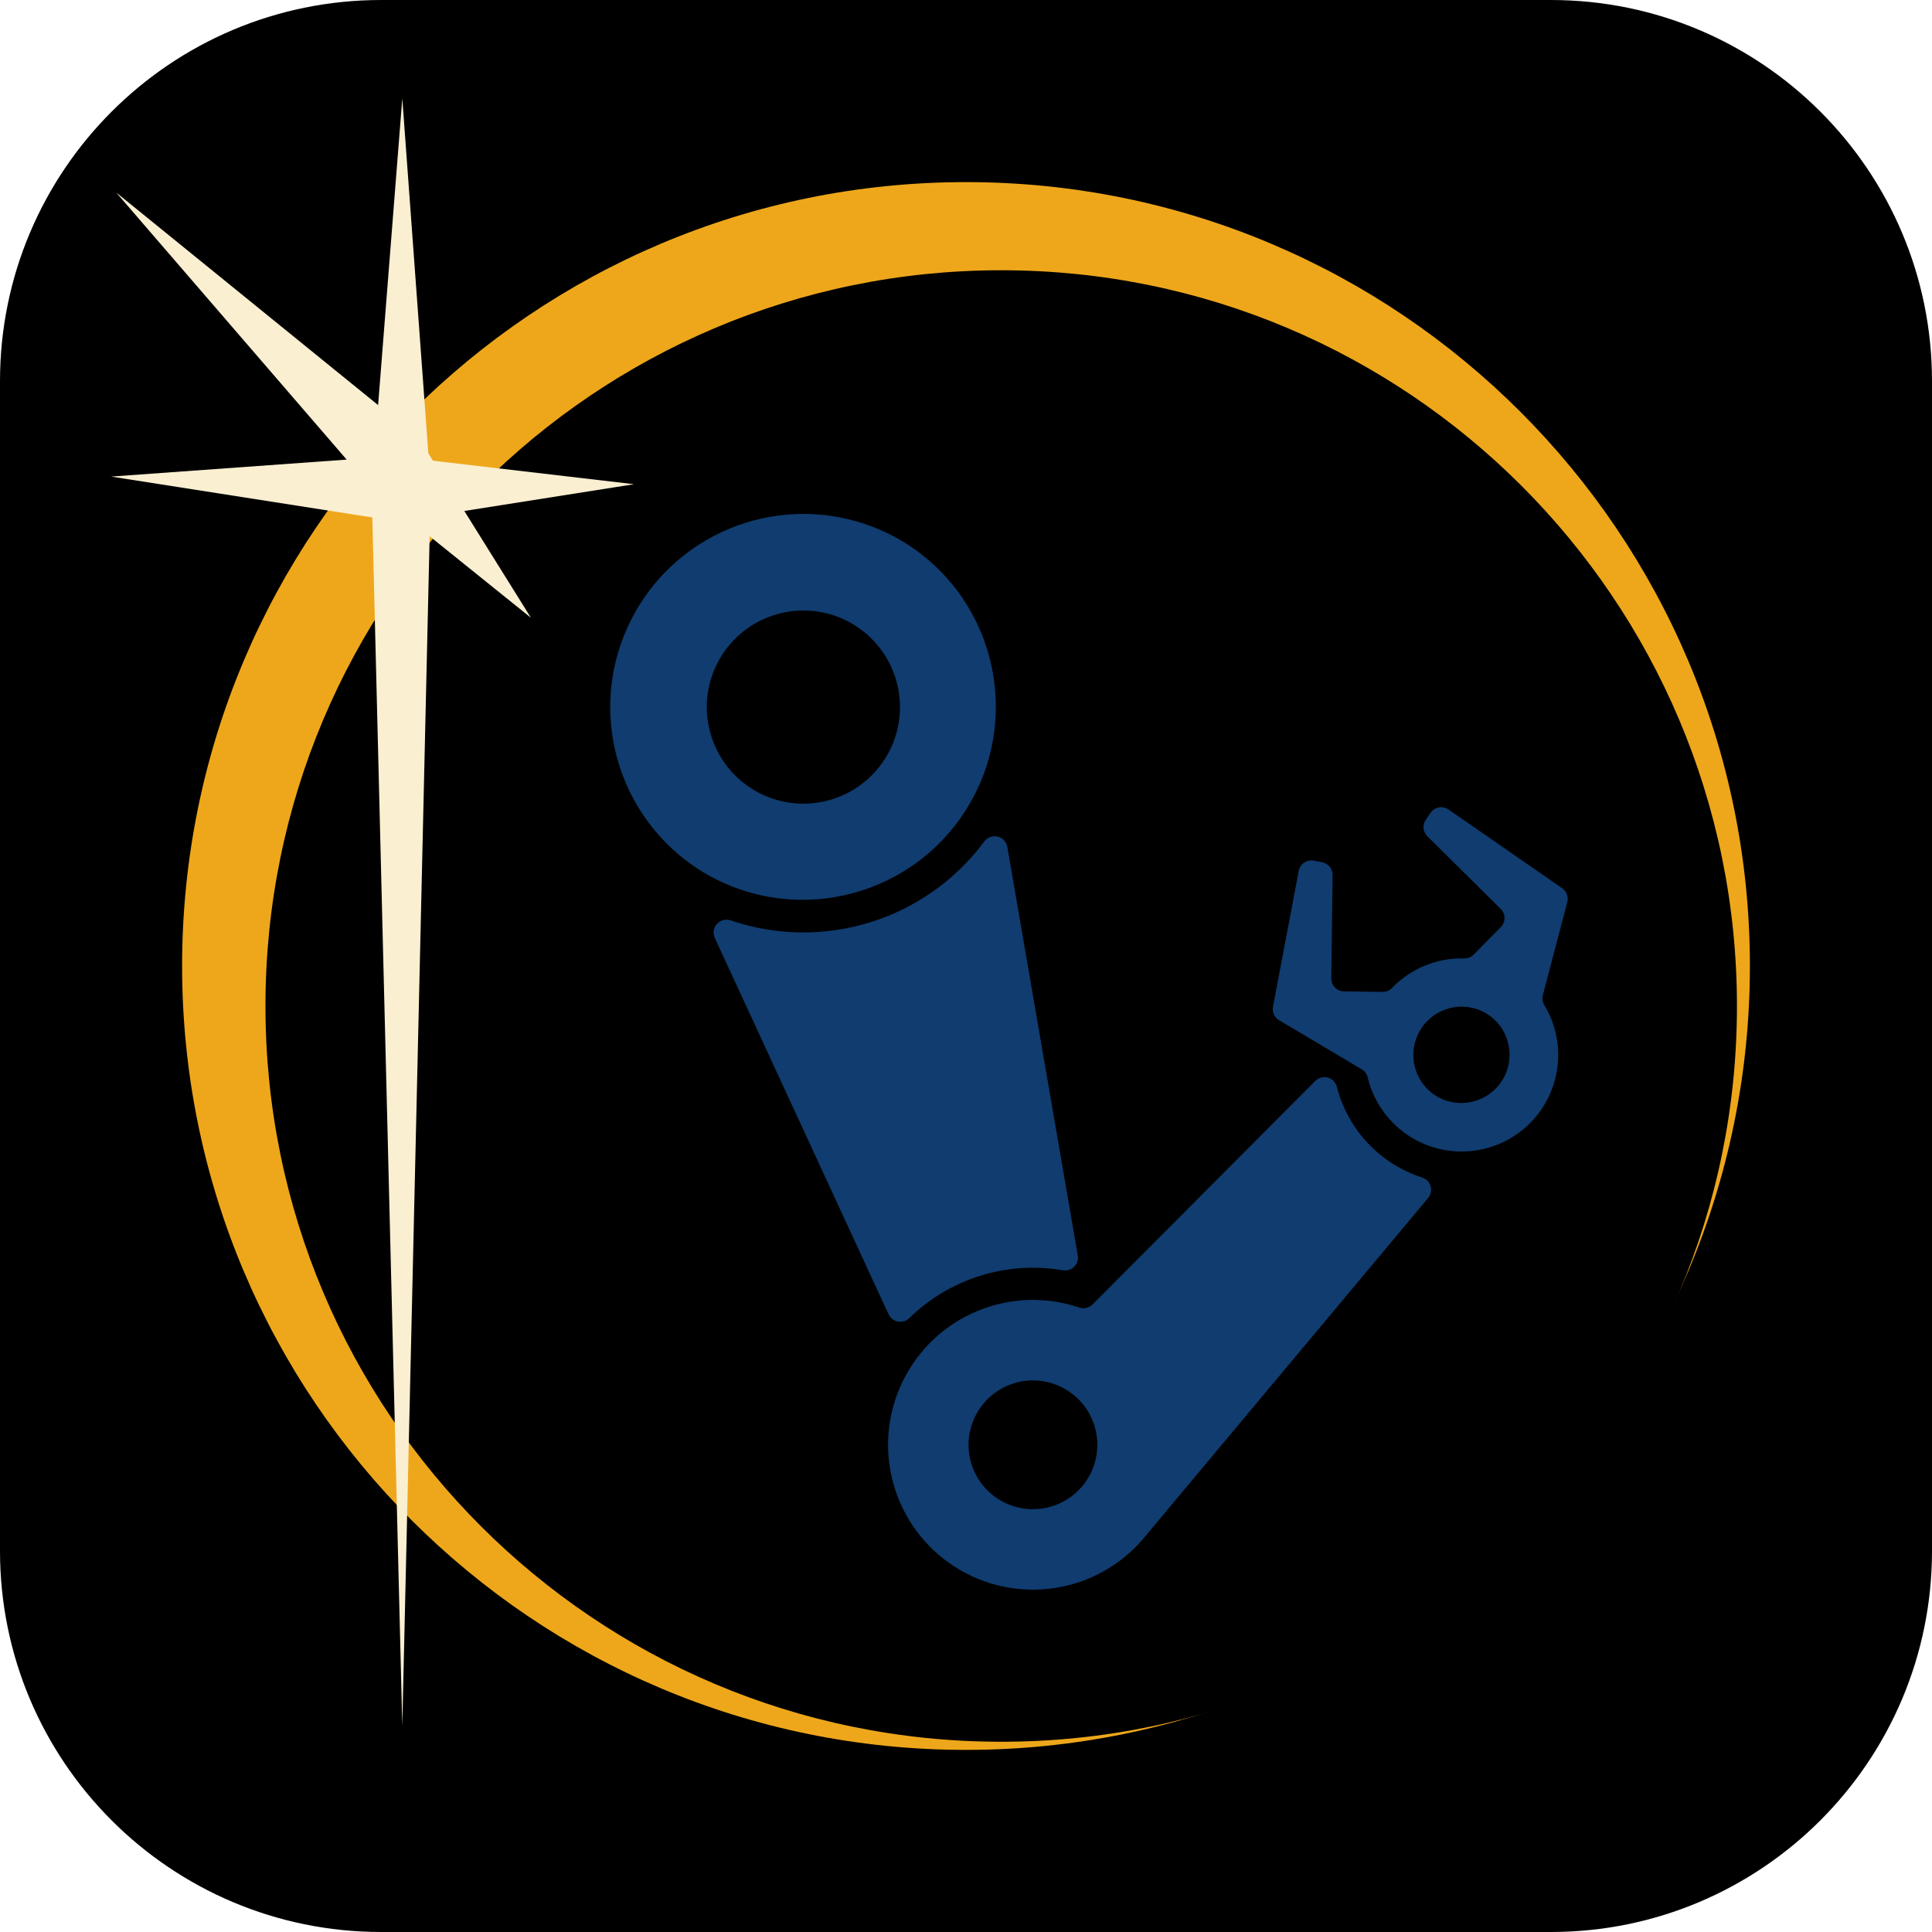
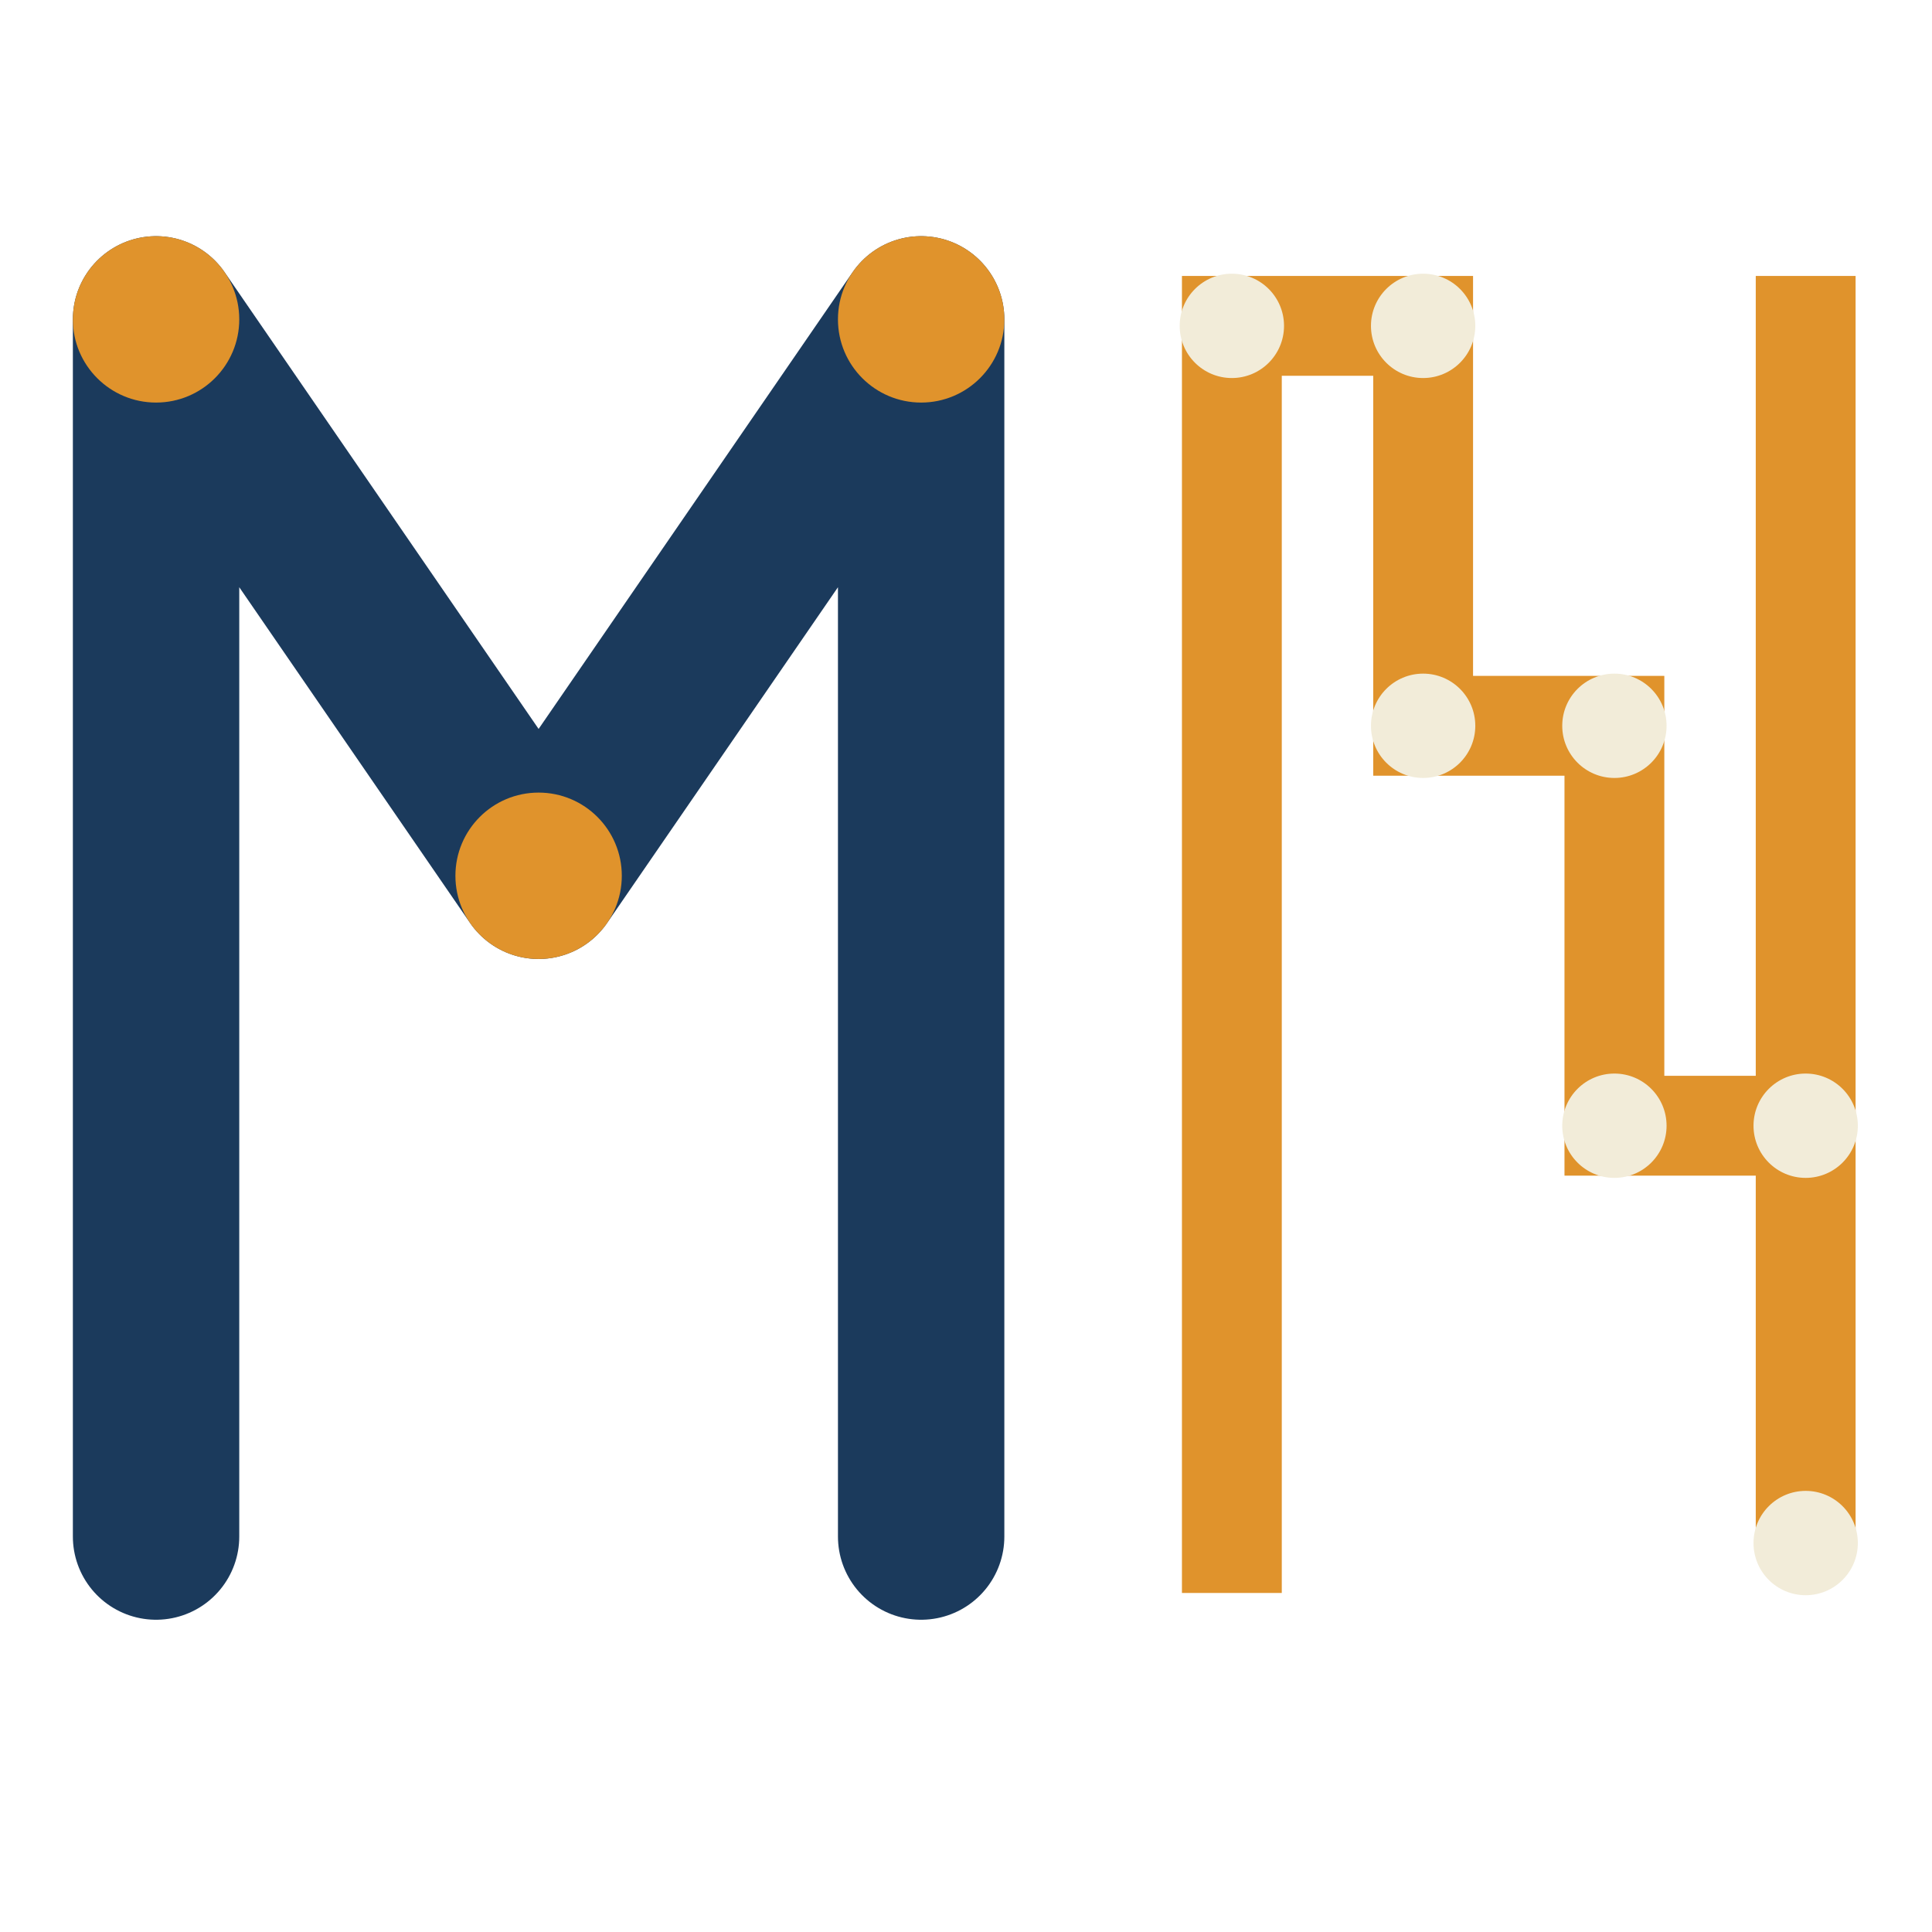
- <svg xmlns="http://www.w3.org/2000/svg" width="1000" height="1000" viewBox="0 0 264.583 264.583" version="1.1" id="svg1" xml:space="preserve">
+ <svg xmlns="http://www.w3.org/2000/svg" width="500mm" height="500mm" viewBox="0 0 500 500" version="1.1" id="svg1" xml:space="preserve">
  <defs id="defs1">
    <linearGradient id="linearGradient40">
      <stop style="stop-color:#ffd941;stop-opacity:1;" offset="0" id="stop42" />
      <stop style="stop-color:#ffd941;stop-opacity:0;" offset="1" id="stop43" />
    </linearGradient>
    <linearGradient id="swatch23">
      <stop style="stop-color:#ffd941;stop-opacity:1;" offset="0" id="stop23" />
    </linearGradient>
    <linearGradient id="swatch22">
      <stop style="stop-color:#ffd941;stop-opacity:1;" offset="0" id="stop22" />
    </linearGradient>
    <marker id="DistanceX" orient="auto" refX="0" refY="0" style="overflow:visible">
      <path d="M 3,-3 -3,3 M 0,-5 V 5" style="stroke:#000000;stroke-width:0.5" id="path1-5" />
    </marker>
    <pattern id="Hatch" patternUnits="userSpaceOnUse" width="8" height="8" x="0" y="0">
      <path d="M8 4 l-4,4" stroke="#000000" stroke-width="0.25" linecap="square" id="path2-6" />
      <path d="M6 2 l-4,4" stroke="#000000" stroke-width="0.25" linecap="square" id="path3" />
      <path d="M4 0 l-4,4" stroke="#000000" stroke-width="0.25" linecap="square" id="path4" />
    </pattern>
    <symbol id="*MODEL_SPACE" />
    <symbol id="*PAPER_SPACE" />
    <marker id="DistanceX-0" orient="auto" refX="0" refY="0" style="overflow:visible">
      <path d="M 3,-3 -3,3 M 0,-5 V 5" style="stroke:#000000;stroke-width:0.5" id="path1-1" />
    </marker>
    <pattern id="Hatch-7" patternUnits="userSpaceOnUse" width="8" height="8" x="0" y="0">
      <path d="M8 4 l-4,4" stroke="#000000" stroke-width="0.25" linecap="square" id="path2-7" />
      <path d="M6 2 l-4,4" stroke="#000000" stroke-width="0.25" linecap="square" id="path3-1" />
      <path d="M4 0 l-4,4" stroke="#000000" stroke-width="0.25" linecap="square" id="path4-7" />
    </pattern>
    <symbol id="*MODEL_SPACE-4" />
    <symbol id="*PAPER_SPACE-9" />
    <marker id="DistanceX-3" orient="auto" refX="0" refY="0" style="overflow:visible">
      <path d="M 3,-3 -3,3 M 0,-5 V 5" style="stroke:#000000;stroke-width:0.5" id="path1-4" />
    </marker>
    <pattern id="Hatch-72" patternUnits="userSpaceOnUse" width="8" height="8" x="0" y="0">
      <path d="M8 4 l-4,4" stroke="#000000" stroke-width="0.25" linecap="square" id="path2-79" />
      <path d="M6 2 l-4,4" stroke="#000000" stroke-width="0.25" linecap="square" id="path3-7" />
      <path d="M4 0 l-4,4" stroke="#000000" stroke-width="0.25" linecap="square" id="path4-5" />
    </pattern>
    <symbol id="*MODEL_SPACE-5" />
    <symbol id="*PAPER_SPACE-7" />
    <marker id="DistanceX-03" orient="auto" refX="0" refY="0" style="overflow:visible">
      <path d="M 3,-3 -3,3 M 0,-5 V 5" style="stroke:#000000;stroke-width:0.5" id="path1-45" />
    </marker>
    <pattern id="Hatch-78" patternUnits="userSpaceOnUse" width="8" height="8" x="0" y="0">
      <path d="M8 4 l-4,4" stroke="#000000" stroke-width="0.25" linecap="square" id="path2-9" />
      <path d="M6 2 l-4,4" stroke="#000000" stroke-width="0.25" linecap="square" id="path3-6" />
      <path d="M4 0 l-4,4" stroke="#000000" stroke-width="0.25" linecap="square" id="path4-9" />
    </pattern>
    <symbol id="*MODEL_SPACE-7" />
    <symbol id="*PAPER_SPACE-8" />
    <marker id="DistanceX-2" orient="auto" refX="0" refY="0" style="overflow:visible">
      <path d="M 3,-3 -3,3 M 0,-5 V 5" style="stroke:#000000;stroke-width:0.5" id="path1-3" />
    </marker>
    <pattern id="Hatch-6" patternUnits="userSpaceOnUse" width="8" height="8" x="0" y="0">
      <path d="M8 4 l-4,4" stroke="#000000" stroke-width="0.25" linecap="square" id="path2-68" />
      <path d="M6 2 l-4,4" stroke="#000000" stroke-width="0.25" linecap="square" id="path3-3" />
      <path d="M4 0 l-4,4" stroke="#000000" stroke-width="0.25" linecap="square" id="path4-3" />
    </pattern>
    <symbol id="*MODEL_SPACE-6" />
    <symbol id="*PAPER_SPACE-6" />
  </defs>
  <g id="layer1" style="display:inline">
-     <rect style="display:inline;fill:#000000;fill-opacity:1;fill-rule:nonzero;stroke-width:0.194" id="rect1048652" width="264.583" height="264.583" x="-5.5511151e-17" y="0" ry="52.195" rx="52.195" />
-     <circle style="mix-blend-mode:normal;fill:#eea71b;fill-opacity:1;stroke-width:0.302" id="path2" cx="132.292" cy="-132.292" transform="rotate(90)" r="107.353" />
-     <g id="g1048666" transform="matrix(1.816331,0,0,1.816331,-57.76848,-118.4399)" style="stroke-width:0.559">
-       <circle style="mix-blend-mode:multiply;fill:#000000;fill-opacity:1;stroke-width:0.155" id="path1" cx="107.294" cy="141.059" r="55.474" />
-       <g id="g11" transform="matrix(0.00273297,-0.00425443,0.00425443,0.00273297,87.60384,115.4539)" style="fill:#103c6f;fill-opacity:1;stroke-width:0.559">
-         <path d="m 2752.094,273.605 a 2880,2880 0 0 0 -5632.04,848.949 2880,2880 0 0 0 5759.947,-0.019 2880,2880 0 0 0 -127.906,-848.929 z M 1408.563,823.15 a 1440,1440 0 0 1 31.462,299.333 1440.011,1440.011 0 1 1 -2880.023,0.023 1440,1440 0 0 1 2848.561,-299.356 z" style="fill:#103c6f;fill-opacity:1;stroke:#000000;stroke-width:0.559" id="path1048665" />
-         <path d="m -110.5,4807.945 a 192,192 0 0 0 -116.729,-333.118 3360,3360 0 0 1 -3034.693,-2546.409 192,192 0 0 0 -348.327,-57.11 l -3321.113,5213.103 a 192,192 0 0 0 118.847,290.265 2640,2640 0 0 1 1838.321,1542.535 192,192 0 0 0 306.493,66.638 z" style="fill:#103c6f;fill-opacity:1;stroke:#000000;stroke-width:0.559" id="path7" />
-         <path d="m -422.163,10687.085 a 192,192 0 0 0 -142.64,-130.136 L -5163.806,9564.04 a 192,192 0 0 1 -145.698,-141.166 2160,2160 0 1 0 -2365.496,2667.523 l 6550.464,825.68 a 192,192 0 0 0 209.513,-239.743 1920,1920 0 0 1 450.295,-1800.863 192,192 0 0 0 42.564,-188.387 z M -6483.836,9676.925 a 960,960 0 0 1 38.966,270.452 960.024,960.024 0 0 1 -1920.048,0.024 960,960 0 0 1 1881.082,-270.476 z" style="fill:#103c6f;fill-opacity:1;stroke:#000000;stroke-width:0.559" id="path1048664" />
-         <path d="m 3892.019,9944.515 a 192,192 0 0 0 -162.869,-101.763 l -126.747,-4.369 a 192,192 0 0 0 -194.508,151.937 l -320.337,1506.986 a 192,192 0 0 1 -227.77,147.827 l -563.343,-119.715 a 192,192 0 0 1 -124.345,-88.272 1440,1440 0 0 0 -951.235,-666.092 192,192 0 0 1 -125.482,-86.592 l -305.199,-488.426 a 192,192 0 0 1 61.108,-264.551 l 1306.583,-816.412 a 192,192 0 0 0 76.278,-234.757 l -47.589,-117.705 A 192,192 0 0 0 1936.638,8656.54 L 25.251,9428.763 a 192,192 0 0 0 -119.918,184.761 l 50.032,1433.022 a 192,192 0 0 1 -53.387,139.657 1440,1440 0 1 0 2331.171,1632.245 192,192 0 0 1 113.003,-97.958 l 1363.691,-443.012 a 192,192 0 0 0 132.533,-175.971 l 71.973,-2060.138 a 192,192 0 0 0 -22.33,-96.854 z m -2255.855,2052.71 a 720,720 0 0 1 24.482,186.309 720,720 0 0 1 -1439.949,0.05 720,720 0 0 1 1415.467,-186.357 z" style="fill:#103c6f;fill-opacity:1;stroke:#000000;stroke-width:0.559" id="path1048663" />
-       </g>
-     </g>
-     <g id="g10" transform="matrix(1.788064,0,0,1.788064,-53.77987,-112.9741)" style="fill:#faefd1;fill-opacity:1;stroke-width:0.559">
-       <path style="fill:#faefd1;fill-opacity:1;stroke-width:0" d="m 60.889,70.714 -2.353,29.847 2.353,94.803 2.182,-94.903 z" id="path8" />
-       <path style="fill:#faefd1;fill-opacity:1;stroke-width:0" d="m 60.269,98.121 -21.682,1.562 21.96,3.437 18.089,-2.852 z" id="path9" />
-       <path style="fill:#faefd1;fill-opacity:1;stroke-width:0" d="m 38.974,77.924 19.784,22.929 11.985,9.647 -8.578,-13.754 z" id="path10" />
-     </g>
+     <path id="path30114" style="color:#0b0b0b;font-weight:400;font-size:16px;font-family:'Anthropic Sans', '-apple-system', BlinkMacSystemFont, 'Segoe UI', sans-serif;dominant-baseline:auto;text-anchor:start;fill:none;stroke:#1b3a5c;stroke-width:43.061;stroke-linecap:round;stroke-linejoin:round;stroke-dasharray:none;stroke-dashoffset:0" d="M 40.389,397.658 V 82.651 L 139.391,226.654 238.393,82.651 V 397.658" />
+     <circle cx="40.389" cy="82.652" fill="#E0932C" style="color:#0b0b0b;font-weight:400;font-size:16px;font-family:'Anthropic Sans', '-apple-system', BlinkMacSystemFont, 'Segoe UI', sans-serif;dominant-baseline:auto;text-anchor:start;fill:#e0932c;stroke:none;stroke-width:5.383px;stroke-linecap:butt;stroke-linejoin:miter" id="circle30116" r="21.531" />
+     <circle cx="139.391" cy="226.654" fill="#E0932C" style="color:#0b0b0b;font-weight:400;font-size:16px;font-family:'Anthropic Sans', '-apple-system', BlinkMacSystemFont, 'Segoe UI', sans-serif;dominant-baseline:auto;text-anchor:start;fill:#e0932c;stroke:none;stroke-width:5.383px;stroke-linecap:butt;stroke-linejoin:miter" id="circle30118" r="21.531" />
+     <circle cx="238.393" cy="82.652" fill="#E0932C" style="color:#0b0b0b;font-weight:400;font-size:16px;font-family:'Anthropic Sans', '-apple-system', BlinkMacSystemFont, 'Segoe UI', sans-serif;dominant-baseline:auto;text-anchor:start;fill:#e0932c;stroke:none;stroke-width:5.383px;stroke-linecap:butt;stroke-linejoin:miter" id="circle30120" r="21.531" />
+     <path d="M 318.805,399.34 V 84.334 h 49.501 V 187.835 h 49.501 v 103.502 h 49.501 V 399.34 84.334" fill="none" stroke="#E0932C" stroke-width="6" stroke-linecap="square" stroke-linejoin="miter" style="color:#0b0b0b;font-weight:400;font-size:16px;font-family:'Anthropic Sans', '-apple-system', BlinkMacSystemFont, 'Segoe UI', sans-serif;dominant-baseline:auto;text-anchor:start;fill:none;stroke:#e0932c;stroke-width:25.837;stroke-linecap:square;stroke-linejoin:miter;stroke-dasharray:none" id="path30122" />
+     <circle cx="318.805" cy="84.334" fill="#F2ECD9" style="color:#0b0b0b;font-weight:400;font-size:16px;font-family:'Anthropic Sans', '-apple-system', BlinkMacSystemFont, 'Segoe UI', sans-serif;dominant-baseline:auto;text-anchor:start;fill:#f2ecd9;stroke:none;stroke-width:4.5px;stroke-linecap:butt;stroke-linejoin:miter" id="circle30124" r="13.5" />
+     <circle cx="368.305" cy="84.334" fill="#F2ECD9" style="color:#0b0b0b;font-weight:400;font-size:16px;font-family:'Anthropic Sans', '-apple-system', BlinkMacSystemFont, 'Segoe UI', sans-serif;dominant-baseline:auto;text-anchor:start;fill:#f2ecd9;stroke:none;stroke-width:4.5px;stroke-linecap:butt;stroke-linejoin:miter" id="circle30126" r="13.5" />
+     <circle cx="368.305" cy="187.835" fill="#F2ECD9" style="color:#0b0b0b;font-weight:400;font-size:16px;font-family:'Anthropic Sans', '-apple-system', BlinkMacSystemFont, 'Segoe UI', sans-serif;dominant-baseline:auto;text-anchor:start;fill:#f2ecd9;stroke:none;stroke-width:4.5px;stroke-linecap:butt;stroke-linejoin:miter" id="circle30128" r="13.5" />
+     <circle cx="417.807" cy="187.835" fill="#F2ECD9" style="color:#0b0b0b;font-weight:400;font-size:16px;font-family:'Anthropic Sans', '-apple-system', BlinkMacSystemFont, 'Segoe UI', sans-serif;dominant-baseline:auto;text-anchor:start;fill:#f2ecd9;stroke:none;stroke-width:4.5px;stroke-linecap:butt;stroke-linejoin:miter" id="circle30130" r="13.5" />
+     <circle cx="417.807" cy="291.337" fill="#F2ECD9" style="color:#0b0b0b;font-weight:400;font-size:16px;font-family:'Anthropic Sans', '-apple-system', BlinkMacSystemFont, 'Segoe UI', sans-serif;dominant-baseline:auto;text-anchor:start;fill:#f2ecd9;stroke:none;stroke-width:4.5px;stroke-linecap:butt;stroke-linejoin:miter" id="circle30132" r="13.5" />
+     <circle cx="467.307" cy="291.337" fill="#F2ECD9" style="color:#0b0b0b;font-weight:400;font-size:16px;font-family:'Anthropic Sans', '-apple-system', BlinkMacSystemFont, 'Segoe UI', sans-serif;dominant-baseline:auto;text-anchor:start;fill:#f2ecd9;stroke:none;stroke-width:4.5px;stroke-linecap:butt;stroke-linejoin:miter" id="circle30134" r="13.5" />
+     <circle cx="467.307" cy="399.34" fill="#F2ECD9" style="color:#0b0b0b;font-weight:400;font-size:16px;font-family:'Anthropic Sans', '-apple-system', BlinkMacSystemFont, 'Segoe UI', sans-serif;dominant-baseline:auto;text-anchor:start;fill:#f2ecd9;stroke:none;stroke-width:4.5px;stroke-linecap:butt;stroke-linejoin:miter" id="circle30136" r="13.5" />
  </g>
</svg>
